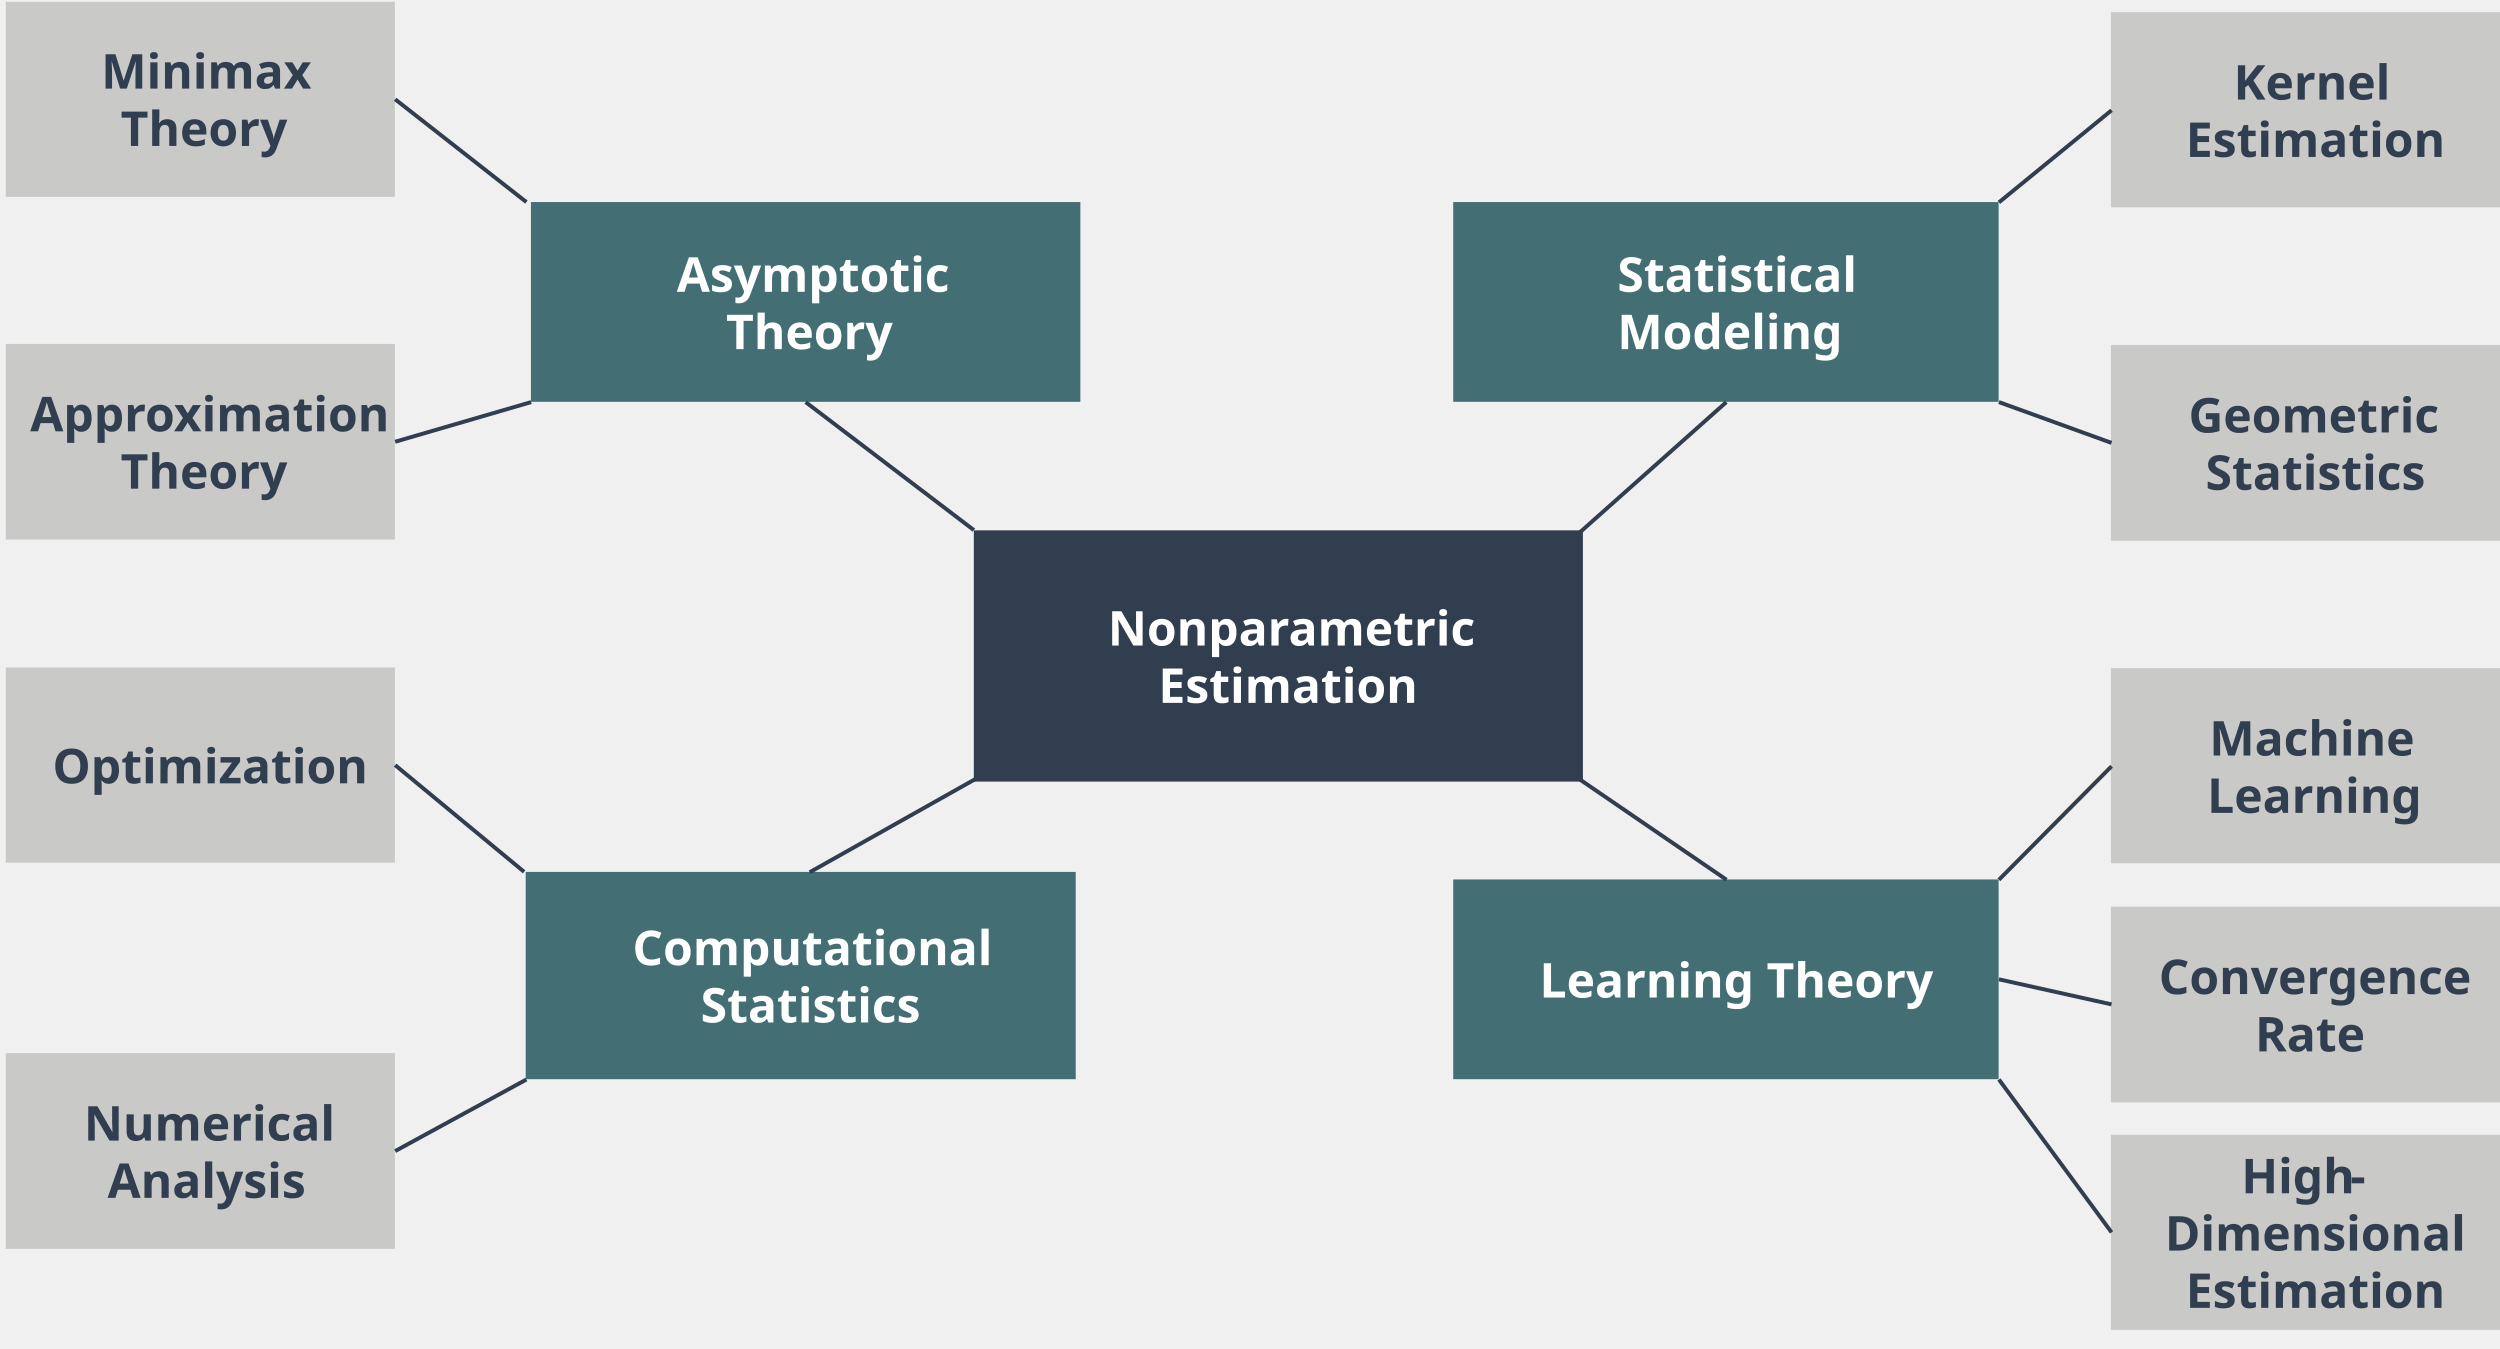
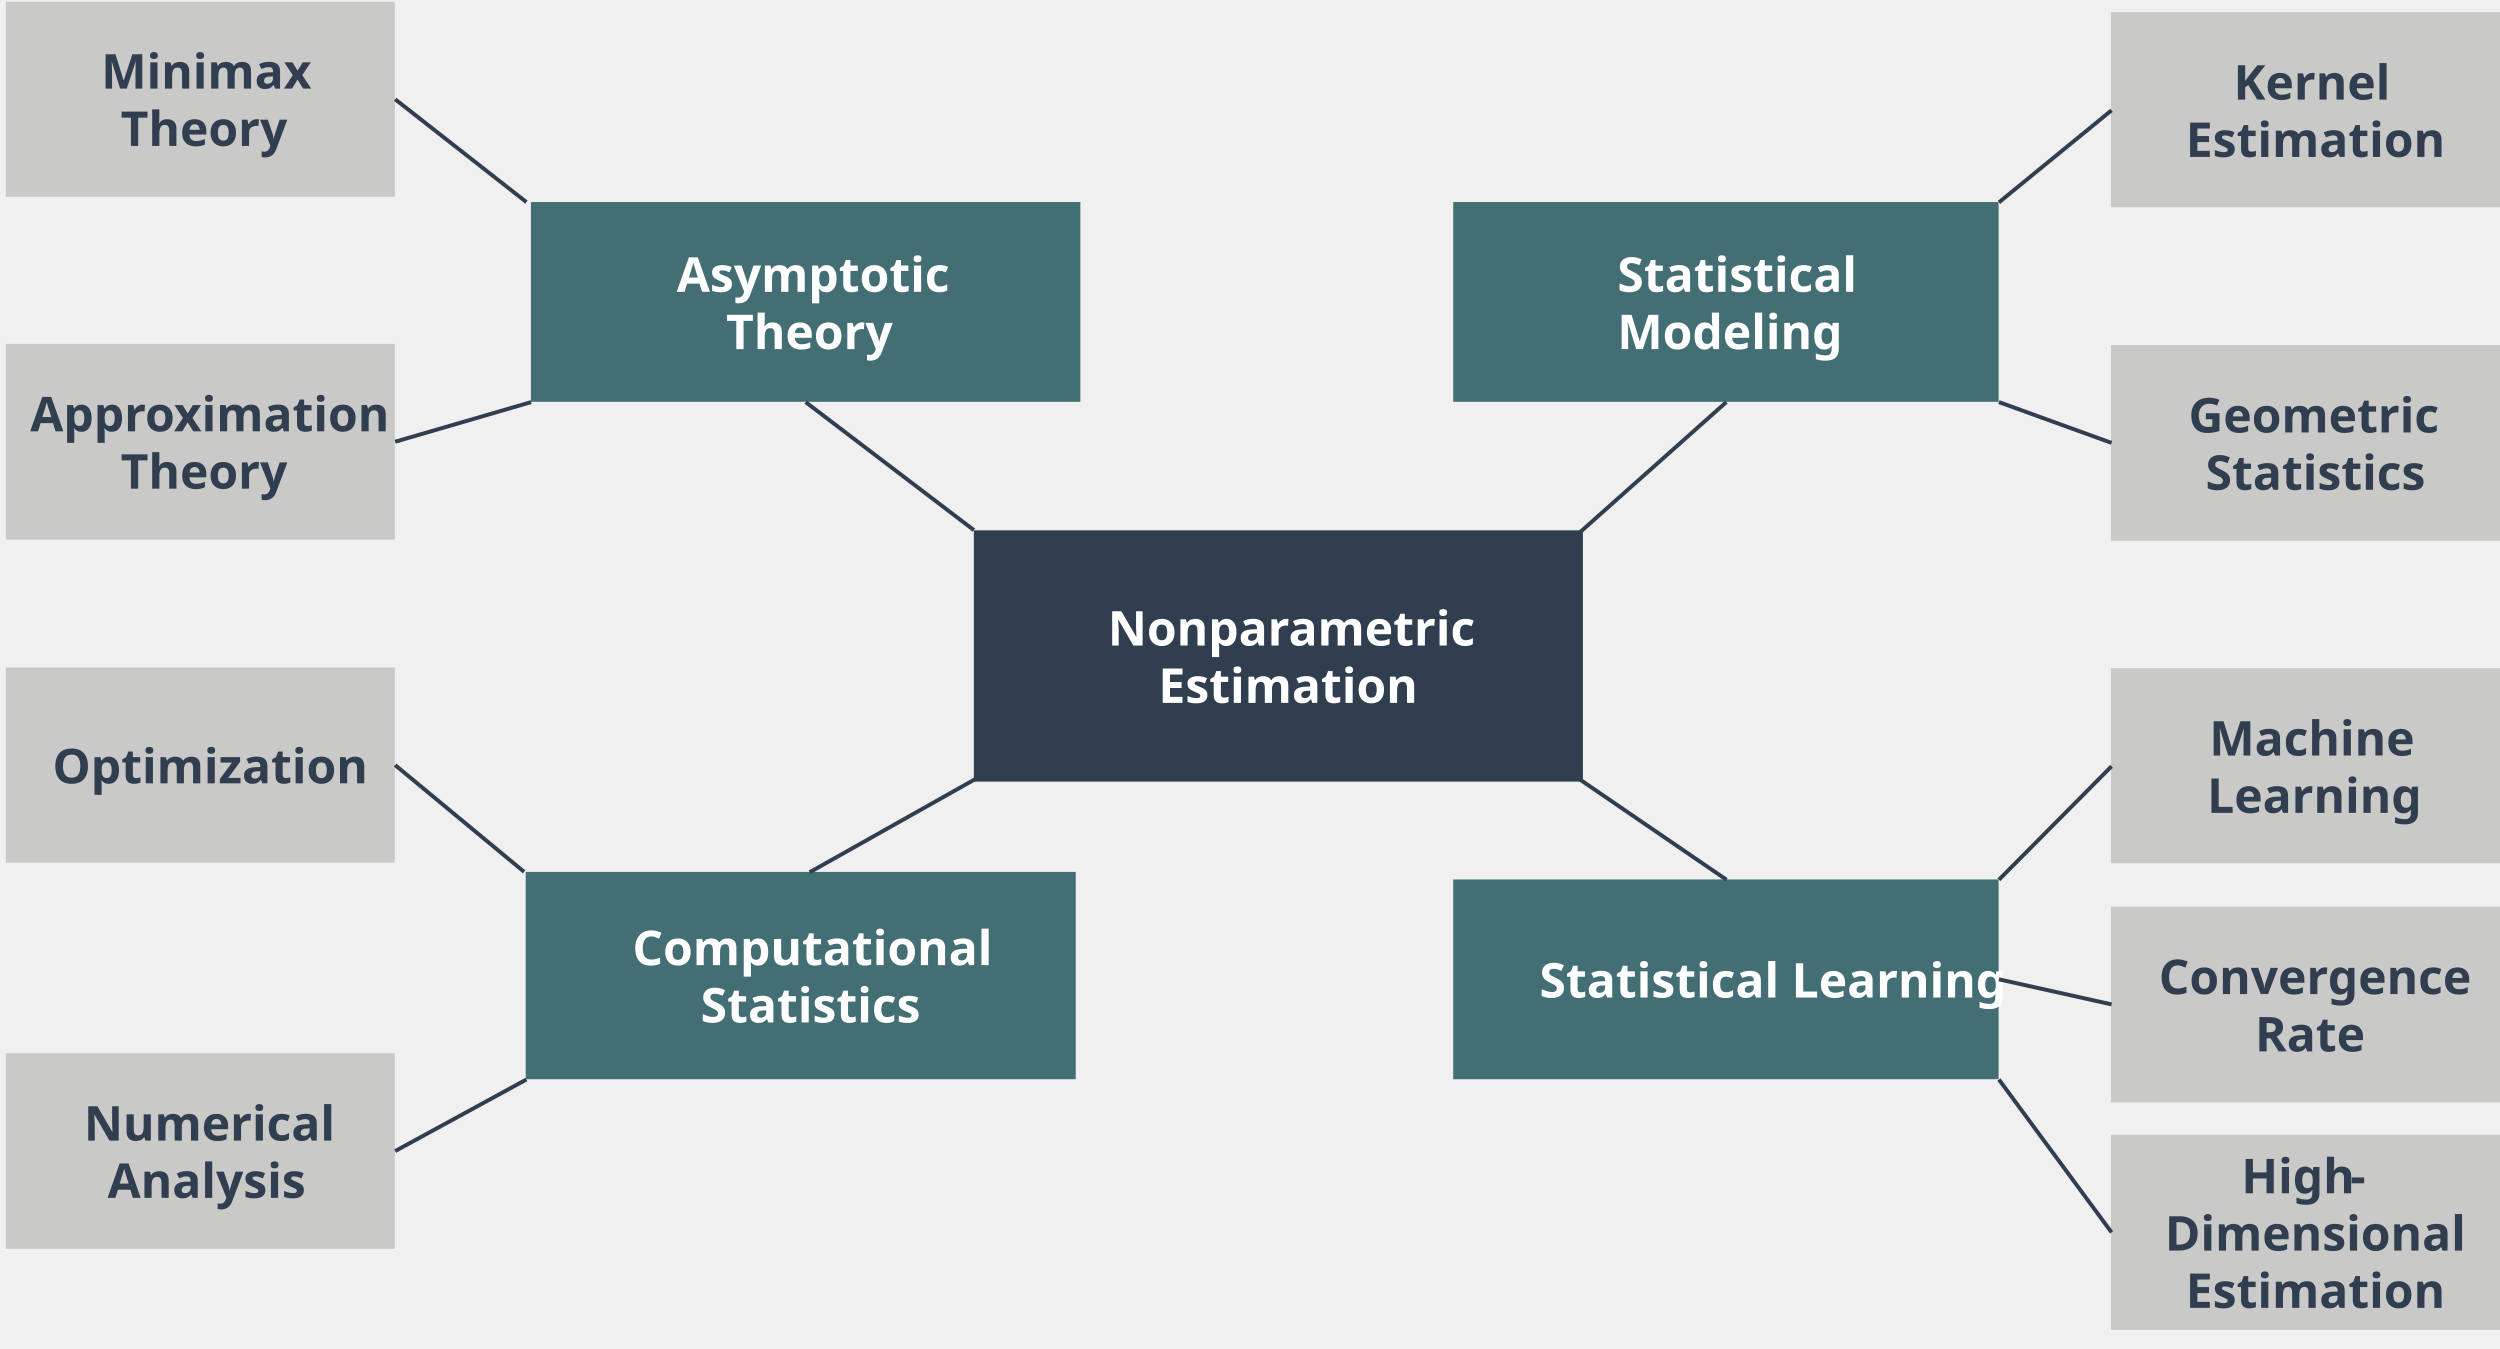
<svg xmlns="http://www.w3.org/2000/svg" width="4318" height="2329" xml:space="preserve" overflow="hidden">
  <g transform="translate(-36 -178)">
    <g>
      <rect x="3682" y="774" width="672" height="338" fill="#C9C9C7" fill-opacity="1" />
      <text fill="#303E4F" fill-opacity="1" font-family="Malgun Gothic,Malgun Gothic_MSFontService,sans-serif" font-style="normal" font-variant="normal" font-weight="700" font-stretch="normal" font-size="83" text-anchor="start" direction="ltr" writing-mode="lr-tb" unicode-bidi="normal" text-decoration="none" transform="matrix(1 0 0 1 3816.01 925)">Geometric</text>
      <text fill="#303E4F" fill-opacity="1" font-family="Malgun Gothic,Malgun Gothic_MSFontService,sans-serif" font-style="normal" font-variant="normal" font-weight="700" font-stretch="normal" font-size="83" text-anchor="start" direction="ltr" writing-mode="lr-tb" unicode-bidi="normal" text-decoration="none" transform="matrix(1 0 0 1 3845.36 1024)">Statistics</text>
      <rect x="1718" y="1094" width="1052" height="434" fill="#303E4F" fill-opacity="1" />
      <text fill="#FFFFFF" fill-opacity="1" font-family="Malgun Gothic,Malgun Gothic_MSFontService,sans-serif" font-style="normal" font-variant="normal" font-weight="700" font-stretch="normal" font-size="83" text-anchor="start" direction="ltr" writing-mode="lr-tb" unicode-bidi="normal" text-decoration="none" transform="matrix(1 0 0 1 1949.49 1293)">Nonparametric</text>
      <text fill="#FFFFFF" fill-opacity="1" font-family="Malgun Gothic,Malgun Gothic_MSFontService,sans-serif" font-style="normal" font-variant="normal" font-weight="700" font-stretch="normal" font-size="83" text-anchor="start" direction="ltr" writing-mode="lr-tb" unicode-bidi="normal" text-decoration="none" transform="matrix(1 0 0 1 2036.8 1392)">Estimation</text>
      <rect x="944" y="1684" width="950" height="358" fill="#36646A" fill-opacity="0.922" />
      <text fill="#FFFFFF" fill-opacity="1" font-family="Malgun Gothic,Malgun Gothic_MSFontService,sans-serif" font-style="normal" font-variant="normal" font-weight="700" font-stretch="normal" font-size="83" text-anchor="start" direction="ltr" writing-mode="lr-tb" unicode-bidi="normal" text-decoration="none" transform="matrix(1 0 0 1 1128.38 1845)">Computational</text>
      <text fill="#FFFFFF" fill-opacity="1" font-family="Malgun Gothic,Malgun Gothic_MSFontService,sans-serif" font-style="normal" font-variant="normal" font-weight="700" font-stretch="normal" font-size="83" text-anchor="start" direction="ltr" writing-mode="lr-tb" unicode-bidi="normal" text-decoration="none" transform="matrix(1 0 0 1 1246.1 1944)">Statistics</text>
      <rect x="953" y="527" width="949" height="345" fill="#36646A" fill-opacity="0.922" />
      <text fill="#FFFFFF" fill-opacity="1" font-family="Malgun Gothic,Malgun Gothic_MSFontService,sans-serif" font-style="normal" font-variant="normal" font-weight="700" font-stretch="normal" font-size="83" text-anchor="start" direction="ltr" writing-mode="lr-tb" unicode-bidi="normal" text-decoration="none" transform="matrix(1 0 0 1 1204.88 682)">Asymptotic</text>
      <text fill="#FFFFFF" fill-opacity="1" font-family="Malgun Gothic,Malgun Gothic_MSFontService,sans-serif" font-style="normal" font-variant="normal" font-weight="700" font-stretch="normal" font-size="83" text-anchor="start" direction="ltr" writing-mode="lr-tb" unicode-bidi="normal" text-decoration="none" transform="matrix(1 0 0 1 1289.99 781)">Theory</text>
      <rect x="2546" y="527" width="942" height="345" fill="#36646A" fill-opacity="0.922" />
      <text fill="#FFFFFF" fill-opacity="1" font-family="Malgun Gothic,Malgun Gothic_MSFontService,sans-serif" font-style="normal" font-variant="normal" font-weight="700" font-stretch="normal" font-size="83" text-anchor="start" direction="ltr" writing-mode="lr-tb" unicode-bidi="normal" text-decoration="none" transform="matrix(1 0 0 1 2829.46 682)">Statistical </text>
      <text fill="#FFFFFF" fill-opacity="1" font-family="Malgun Gothic,Malgun Gothic_MSFontService,sans-serif" font-style="normal" font-variant="normal" font-weight="700" font-stretch="normal" font-size="83" text-anchor="start" direction="ltr" writing-mode="lr-tb" unicode-bidi="normal" text-decoration="none" transform="matrix(1 0 0 1 2829.46 781)">Modeling</text>
      <rect x="2546" y="1697" width="942" height="345" fill="#36646A" fill-opacity="0.922" />
-       <text fill="#FFFFFF" fill-opacity="1" font-family="Malgun Gothic,Malgun Gothic_MSFontService,sans-serif" font-style="normal" font-variant="normal" font-weight="700" font-stretch="normal" font-size="83" text-anchor="start" direction="ltr" writing-mode="lr-tb" unicode-bidi="normal" text-decoration="none" transform="matrix(1 0 0 1 2694.95 1901)">Learning Theory</text>
+       <text fill="#FFFFFF" fill-opacity="1" font-family="Malgun Gothic,Malgun Gothic_MSFontService,sans-serif" font-style="normal" font-variant="normal" font-weight="700" font-stretch="normal" font-size="83" text-anchor="start" direction="ltr" writing-mode="lr-tb" unicode-bidi="normal" text-decoration="none" transform="matrix(1 0 0 1 2694.95 1901)">Statistical Learning</text>
      <rect x="3682" y="199" width="672" height="337" fill="#C9C9C7" fill-opacity="1" />
      <text fill="#303E4F" fill-opacity="1" font-family="Malgun Gothic,Malgun Gothic_MSFontService,sans-serif" font-style="normal" font-variant="normal" font-weight="700" font-stretch="normal" font-size="83" text-anchor="start" direction="ltr" writing-mode="lr-tb" unicode-bidi="normal" text-decoration="none" transform="matrix(1 0 0 1 3893.87 350)">Kernel</text>
      <text fill="#303E4F" fill-opacity="1" font-family="Malgun Gothic,Malgun Gothic_MSFontService,sans-serif" font-style="normal" font-variant="normal" font-weight="700" font-stretch="normal" font-size="83" text-anchor="start" direction="ltr" writing-mode="lr-tb" unicode-bidi="normal" text-decoration="none" transform="matrix(1 0 0 1 3811.27 449)">Estimation</text>
      <rect x="3682" y="2138" width="672" height="337" fill="#C9C9C7" fill-opacity="1" />
      <text fill="#303E4F" fill-opacity="1" font-family="Malgun Gothic,Malgun Gothic_MSFontService,sans-serif" font-style="normal" font-variant="normal" font-weight="700" font-stretch="normal" font-size="83" text-anchor="start" direction="ltr" writing-mode="lr-tb" unicode-bidi="normal" text-decoration="none" transform="matrix(1 0 0 1 3907.25 2239)">High</text>
      <text fill="#303E4F" fill-opacity="1" font-family="Malgun Gothic,Malgun Gothic_MSFontService,sans-serif" font-style="normal" font-variant="normal" font-weight="700" font-stretch="normal" font-size="83" text-anchor="start" direction="ltr" writing-mode="lr-tb" unicode-bidi="normal" text-decoration="none" transform="matrix(1 0 0 1 4095.17 2239)">-</text>
      <text fill="#303E4F" fill-opacity="1" font-family="Malgun Gothic,Malgun Gothic_MSFontService,sans-serif" font-style="normal" font-variant="normal" font-weight="700" font-stretch="normal" font-size="83" text-anchor="start" direction="ltr" writing-mode="lr-tb" unicode-bidi="normal" text-decoration="none" transform="matrix(1 0 0 1 3775.18 2338)">Dimensional </text>
      <text fill="#303E4F" fill-opacity="1" font-family="Malgun Gothic,Malgun Gothic_MSFontService,sans-serif" font-style="normal" font-variant="normal" font-weight="700" font-stretch="normal" font-size="83" text-anchor="start" direction="ltr" writing-mode="lr-tb" unicode-bidi="normal" text-decoration="none" transform="matrix(1 0 0 1 3811.27 2437)">Estimation</text>
      <rect x="3682" y="1744" width="672" height="338" fill="#C9C9C7" fill-opacity="1" />
      <text fill="#303E4F" fill-opacity="1" font-family="Malgun Gothic,Malgun Gothic_MSFontService,sans-serif" font-style="normal" font-variant="normal" font-weight="700" font-stretch="normal" font-size="83" text-anchor="start" direction="ltr" writing-mode="lr-tb" unicode-bidi="normal" text-decoration="none" transform="matrix(1 0 0 1 3764.66 1895)">Convergence </text>
      <text fill="#303E4F" fill-opacity="1" font-family="Malgun Gothic,Malgun Gothic_MSFontService,sans-serif" font-style="normal" font-variant="normal" font-weight="700" font-stretch="normal" font-size="83" text-anchor="start" direction="ltr" writing-mode="lr-tb" unicode-bidi="normal" text-decoration="none" transform="matrix(1 0 0 1 3930.92 1994)">Rate</text>
      <rect x="3682" y="1332" width="672" height="337" fill="#C9C9C7" fill-opacity="1" />
      <text fill="#303E4F" fill-opacity="1" font-family="Malgun Gothic,Malgun Gothic_MSFontService,sans-serif" font-style="normal" font-variant="normal" font-weight="700" font-stretch="normal" font-size="83" text-anchor="start" direction="ltr" writing-mode="lr-tb" unicode-bidi="normal" text-decoration="none" transform="matrix(1 0 0 1 3851.95 1483)">Machine </text>
      <text fill="#303E4F" fill-opacity="1" font-family="Malgun Gothic,Malgun Gothic_MSFontService,sans-serif" font-style="normal" font-variant="normal" font-weight="700" font-stretch="normal" font-size="83" text-anchor="start" direction="ltr" writing-mode="lr-tb" unicode-bidi="normal" text-decoration="none" transform="matrix(1 0 0 1 3848.12 1582)">Learning</text>
      <rect x="46" y="1997" width="672" height="338" fill="#C9C9C7" fill-opacity="1" />
      <text fill="#303E4F" fill-opacity="1" font-family="Malgun Gothic,Malgun Gothic_MSFontService,sans-serif" font-style="normal" font-variant="normal" font-weight="700" font-stretch="normal" font-size="83" text-anchor="start" direction="ltr" writing-mode="lr-tb" unicode-bidi="normal" text-decoration="none" transform="matrix(1 0 0 1 180.958 2148)">Numerical</text>
      <text fill="#303E4F" fill-opacity="1" font-family="Malgun Gothic,Malgun Gothic_MSFontService,sans-serif" font-style="normal" font-variant="normal" font-weight="700" font-stretch="normal" font-size="83" text-anchor="start" direction="ltr" writing-mode="lr-tb" unicode-bidi="normal" text-decoration="none" transform="matrix(1 0 0 1 221.773 2247)">Analysis</text>
      <rect x="46" y="1331" width="672" height="337" fill="#C9C9C7" fill-opacity="1" />
      <text fill="#303E4F" fill-opacity="1" font-family="Malgun Gothic,Malgun Gothic_MSFontService,sans-serif" font-style="normal" font-variant="normal" font-weight="700" font-stretch="normal" font-size="83" text-anchor="start" direction="ltr" writing-mode="lr-tb" unicode-bidi="normal" text-decoration="none" transform="matrix(1 0 0 1 126.669 1531)">Optimization</text>
      <rect x="46" y="772" width="672" height="338" fill="#C9C9C7" fill-opacity="1" />
      <text fill="#303E4F" fill-opacity="1" font-family="Malgun Gothic,Malgun Gothic_MSFontService,sans-serif" font-style="normal" font-variant="normal" font-weight="700" font-stretch="normal" font-size="83" text-anchor="start" direction="ltr" writing-mode="lr-tb" unicode-bidi="normal" text-decoration="none" transform="matrix(1 0 0 1 88.1685 923)">Approximation</text>
      <text fill="#303E4F" fill-opacity="1" font-family="Malgun Gothic,Malgun Gothic_MSFontService,sans-serif" font-style="normal" font-variant="normal" font-weight="700" font-stretch="normal" font-size="83" text-anchor="start" direction="ltr" writing-mode="lr-tb" unicode-bidi="normal" text-decoration="none" transform="matrix(1 0 0 1 244.346 1022)">Theory</text>
      <rect x="46" y="181" width="672" height="337" fill="#C9C9C7" fill-opacity="1" />
      <text fill="#303E4F" fill-opacity="1" font-family="Malgun Gothic,Malgun Gothic_MSFontService,sans-serif" font-style="normal" font-variant="normal" font-weight="700" font-stretch="normal" font-size="83" text-anchor="start" direction="ltr" writing-mode="lr-tb" unicode-bidi="normal" text-decoration="none" transform="matrix(1 0 0 1 210.887 331)">Minimax</text>
      <text fill="#303E4F" fill-opacity="1" font-family="Malgun Gothic,Malgun Gothic_MSFontService,sans-serif" font-style="normal" font-variant="normal" font-weight="700" font-stretch="normal" font-size="83" text-anchor="start" direction="ltr" writing-mode="lr-tb" unicode-bidi="normal" text-decoration="none" transform="matrix(1 0 0 1 244.345 430)">Theory</text>
      <path d="M1427.5 872.5 1718.13 1093.65" stroke="#303E4F" stroke-width="6.875" stroke-linecap="butt" stroke-linejoin="miter" stroke-miterlimit="8" stroke-opacity="1" fill="none" fill-rule="evenodd" />
      <path d="M0 0 309.33 174.061" stroke="#303E4F" stroke-width="6.875" stroke-linecap="butt" stroke-linejoin="miter" stroke-miterlimit="8" stroke-opacity="1" fill="none" fill-rule="evenodd" transform="matrix(1 0 0 -1 1434.5 1684.56)" />
      <path d="M0 0 260.19 231.45" stroke="#303E4F" stroke-width="6.875" stroke-linecap="butt" stroke-linejoin="miter" stroke-miterlimit="8" stroke-opacity="1" fill="none" fill-rule="evenodd" transform="matrix(-1 0 0 1 3017.69 872.5)" />
      <path d="M3017.99 1697.53 2744.5 1510.5" stroke="#303E4F" stroke-width="6.875" stroke-linecap="butt" stroke-linejoin="miter" stroke-miterlimit="8" stroke-opacity="1" fill="none" fill-rule="evenodd" />
      <path d="M718.5 349.5 945.219 527.089" stroke="#303E4F" stroke-width="6.875" stroke-linecap="butt" stroke-linejoin="miter" stroke-miterlimit="8" stroke-opacity="1" fill="none" fill-rule="evenodd" />
      <path d="M0 0 234.864 68.46" stroke="#303E4F" stroke-width="6.875" stroke-linecap="butt" stroke-linejoin="miter" stroke-miterlimit="8" stroke-opacity="1" fill="none" fill-rule="evenodd" transform="matrix(1 0 0 -1 718.5 940.96)" />
      <path d="M718.5 1499.5 941.246 1683.86" stroke="#303E4F" stroke-width="6.875" stroke-linecap="butt" stroke-linejoin="miter" stroke-miterlimit="8" stroke-opacity="1" fill="none" fill-rule="evenodd" />
      <path d="M0 0 226.719 123.639" stroke="#303E4F" stroke-width="6.875" stroke-linecap="butt" stroke-linejoin="miter" stroke-miterlimit="8" stroke-opacity="1" fill="none" fill-rule="evenodd" transform="matrix(1 0 0 -1 718.5 2166.14)" />
      <path d="M0 0 194.567 196.072" stroke="#303E4F" stroke-width="6.875" stroke-linecap="butt" stroke-linejoin="miter" stroke-miterlimit="8" stroke-opacity="1" fill="none" fill-rule="evenodd" transform="matrix(-1 0 0 1 3683.07 1501.5)" />
      <path d="M3683.07 1912.8 3488.5 1869.5" stroke="#303E4F" stroke-width="6.875" stroke-linecap="butt" stroke-linejoin="miter" stroke-miterlimit="8" stroke-opacity="1" fill="none" fill-rule="evenodd" />
      <path d="M3488.5 2042.5 3683.07 2306.57" stroke="#303E4F" stroke-width="6.875" stroke-linecap="butt" stroke-linejoin="miter" stroke-miterlimit="8" stroke-opacity="1" fill="none" fill-rule="evenodd" />
      <path d="M0 0 194.567 159.091" stroke="#303E4F" stroke-width="6.875" stroke-linecap="butt" stroke-linejoin="miter" stroke-miterlimit="8" stroke-opacity="1" fill="none" fill-rule="evenodd" transform="matrix(-1 0 0 1 3683.07 368.5)" />
      <path d="M3683.07 942.992 3488.5 872.5" stroke="#303E4F" stroke-width="6.875" stroke-linecap="butt" stroke-linejoin="miter" stroke-miterlimit="8" stroke-opacity="1" fill="none" fill-rule="evenodd" />
    </g>
  </g>
</svg>
